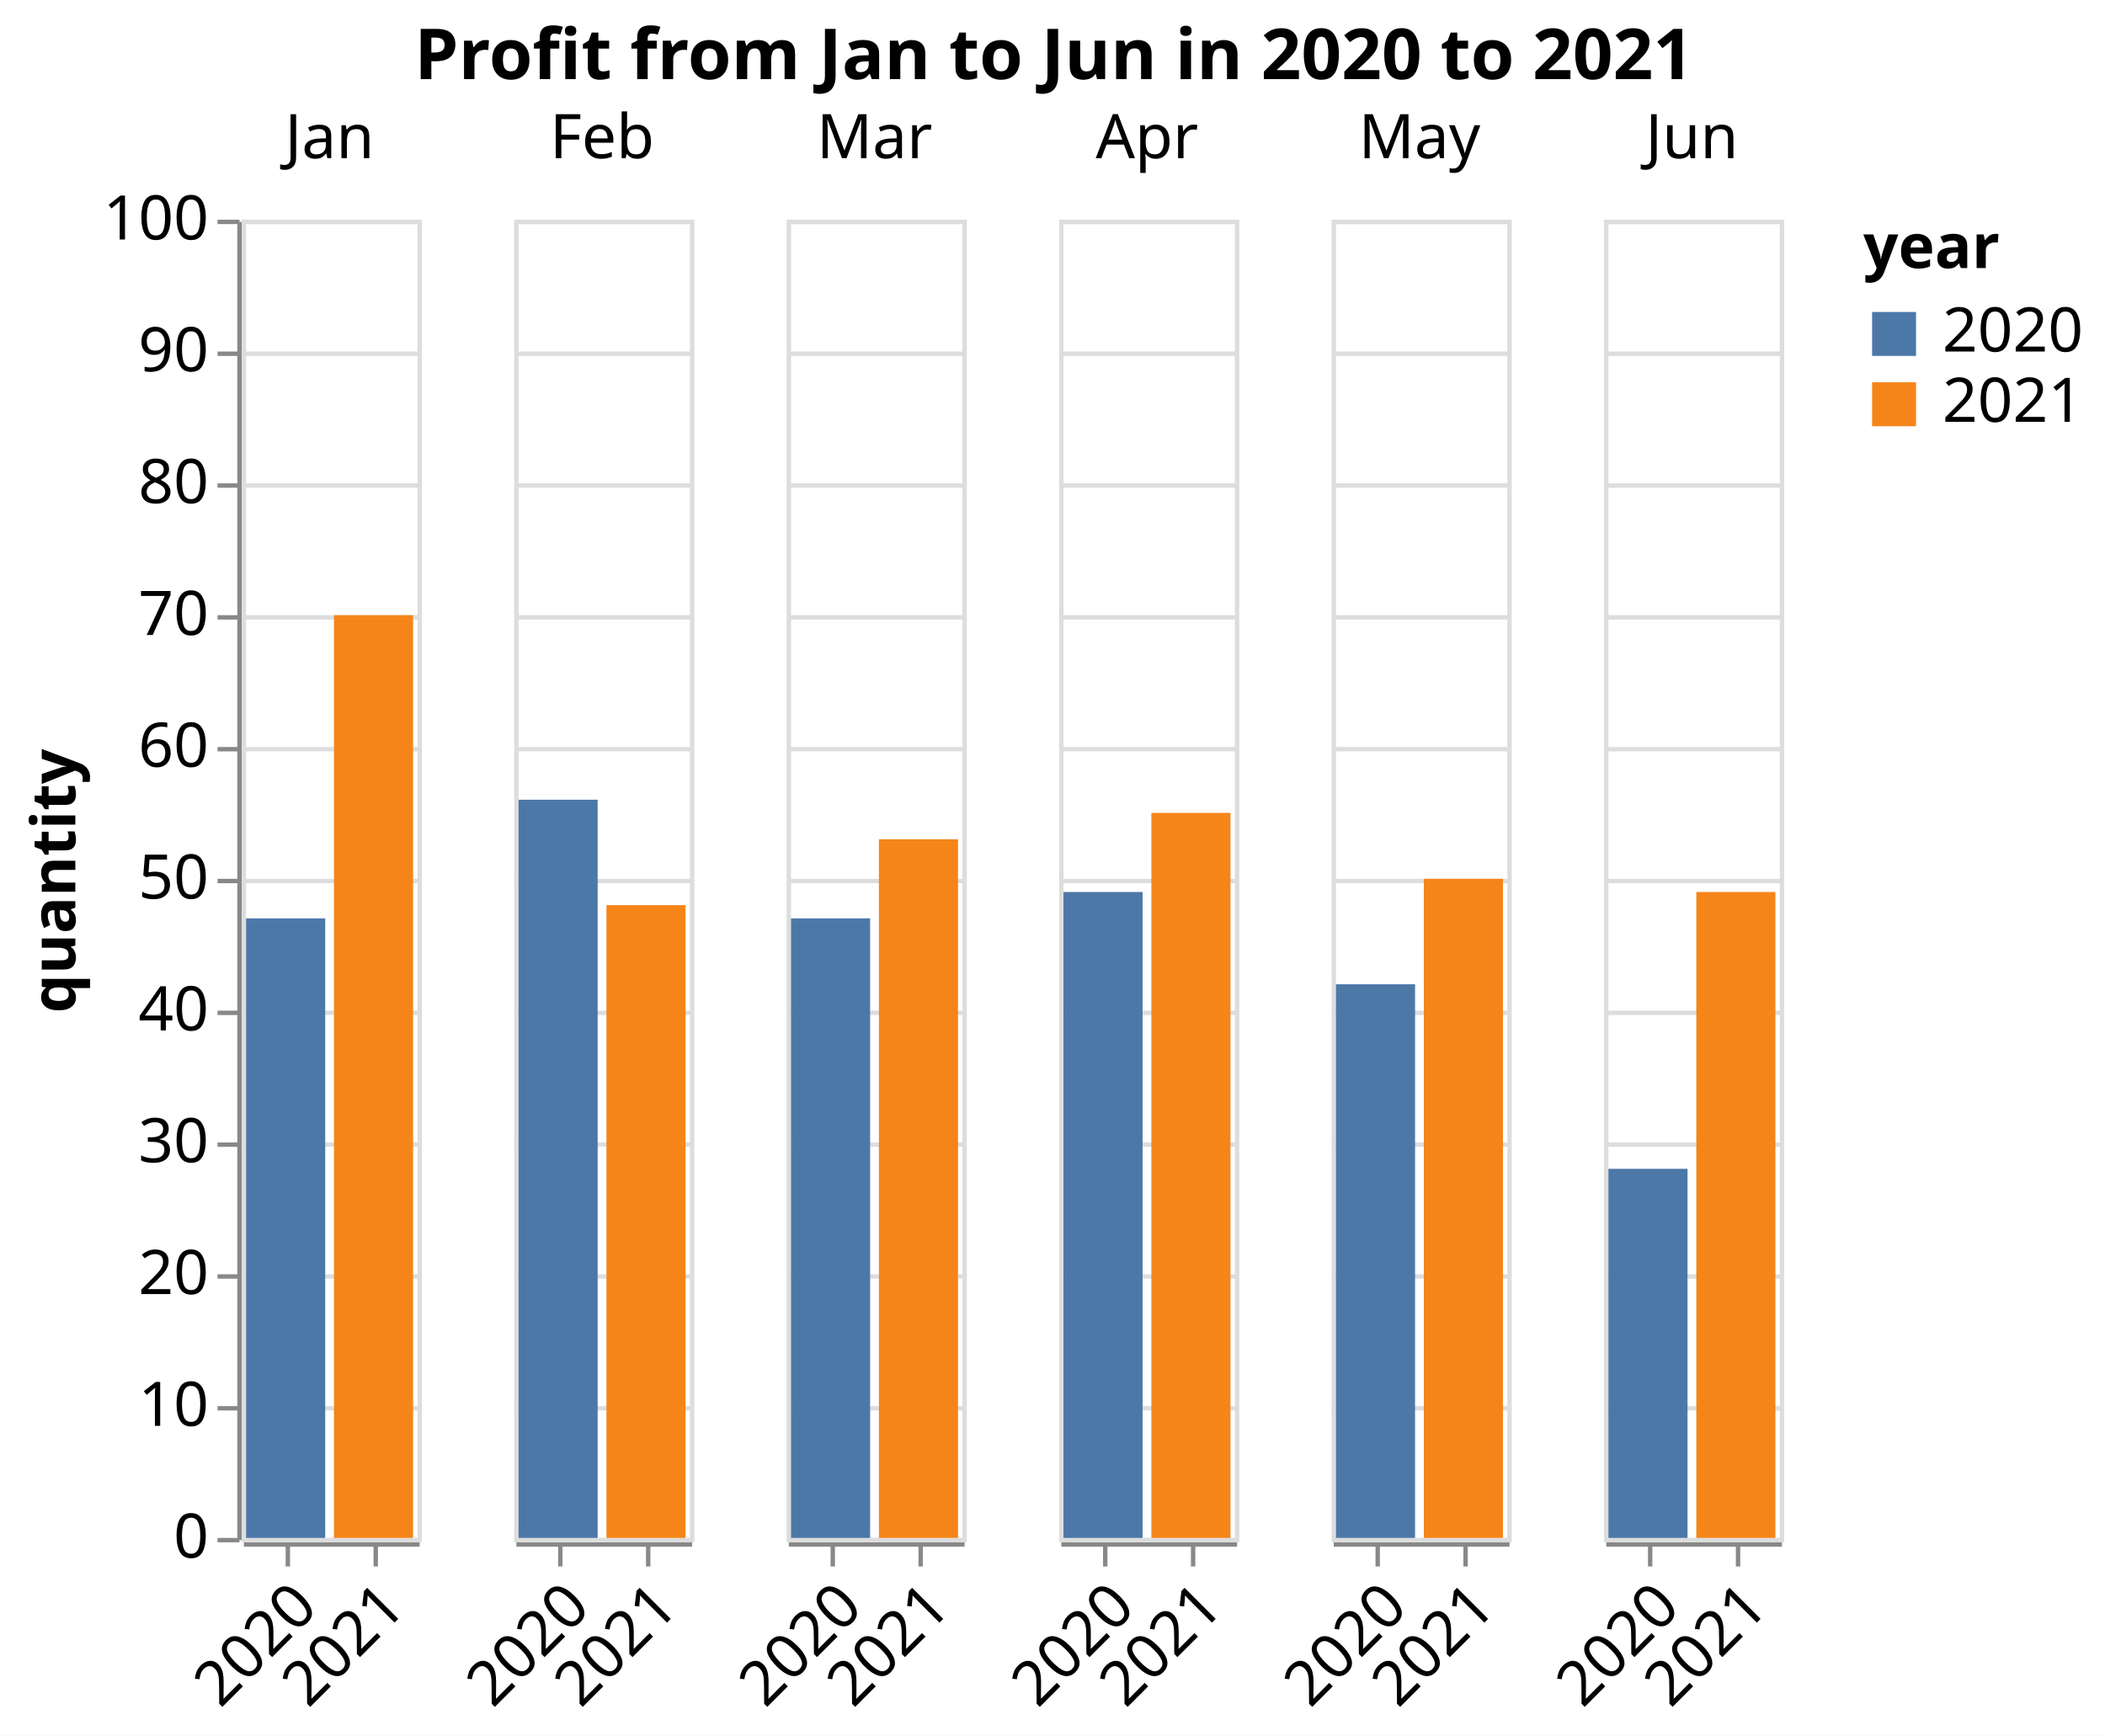
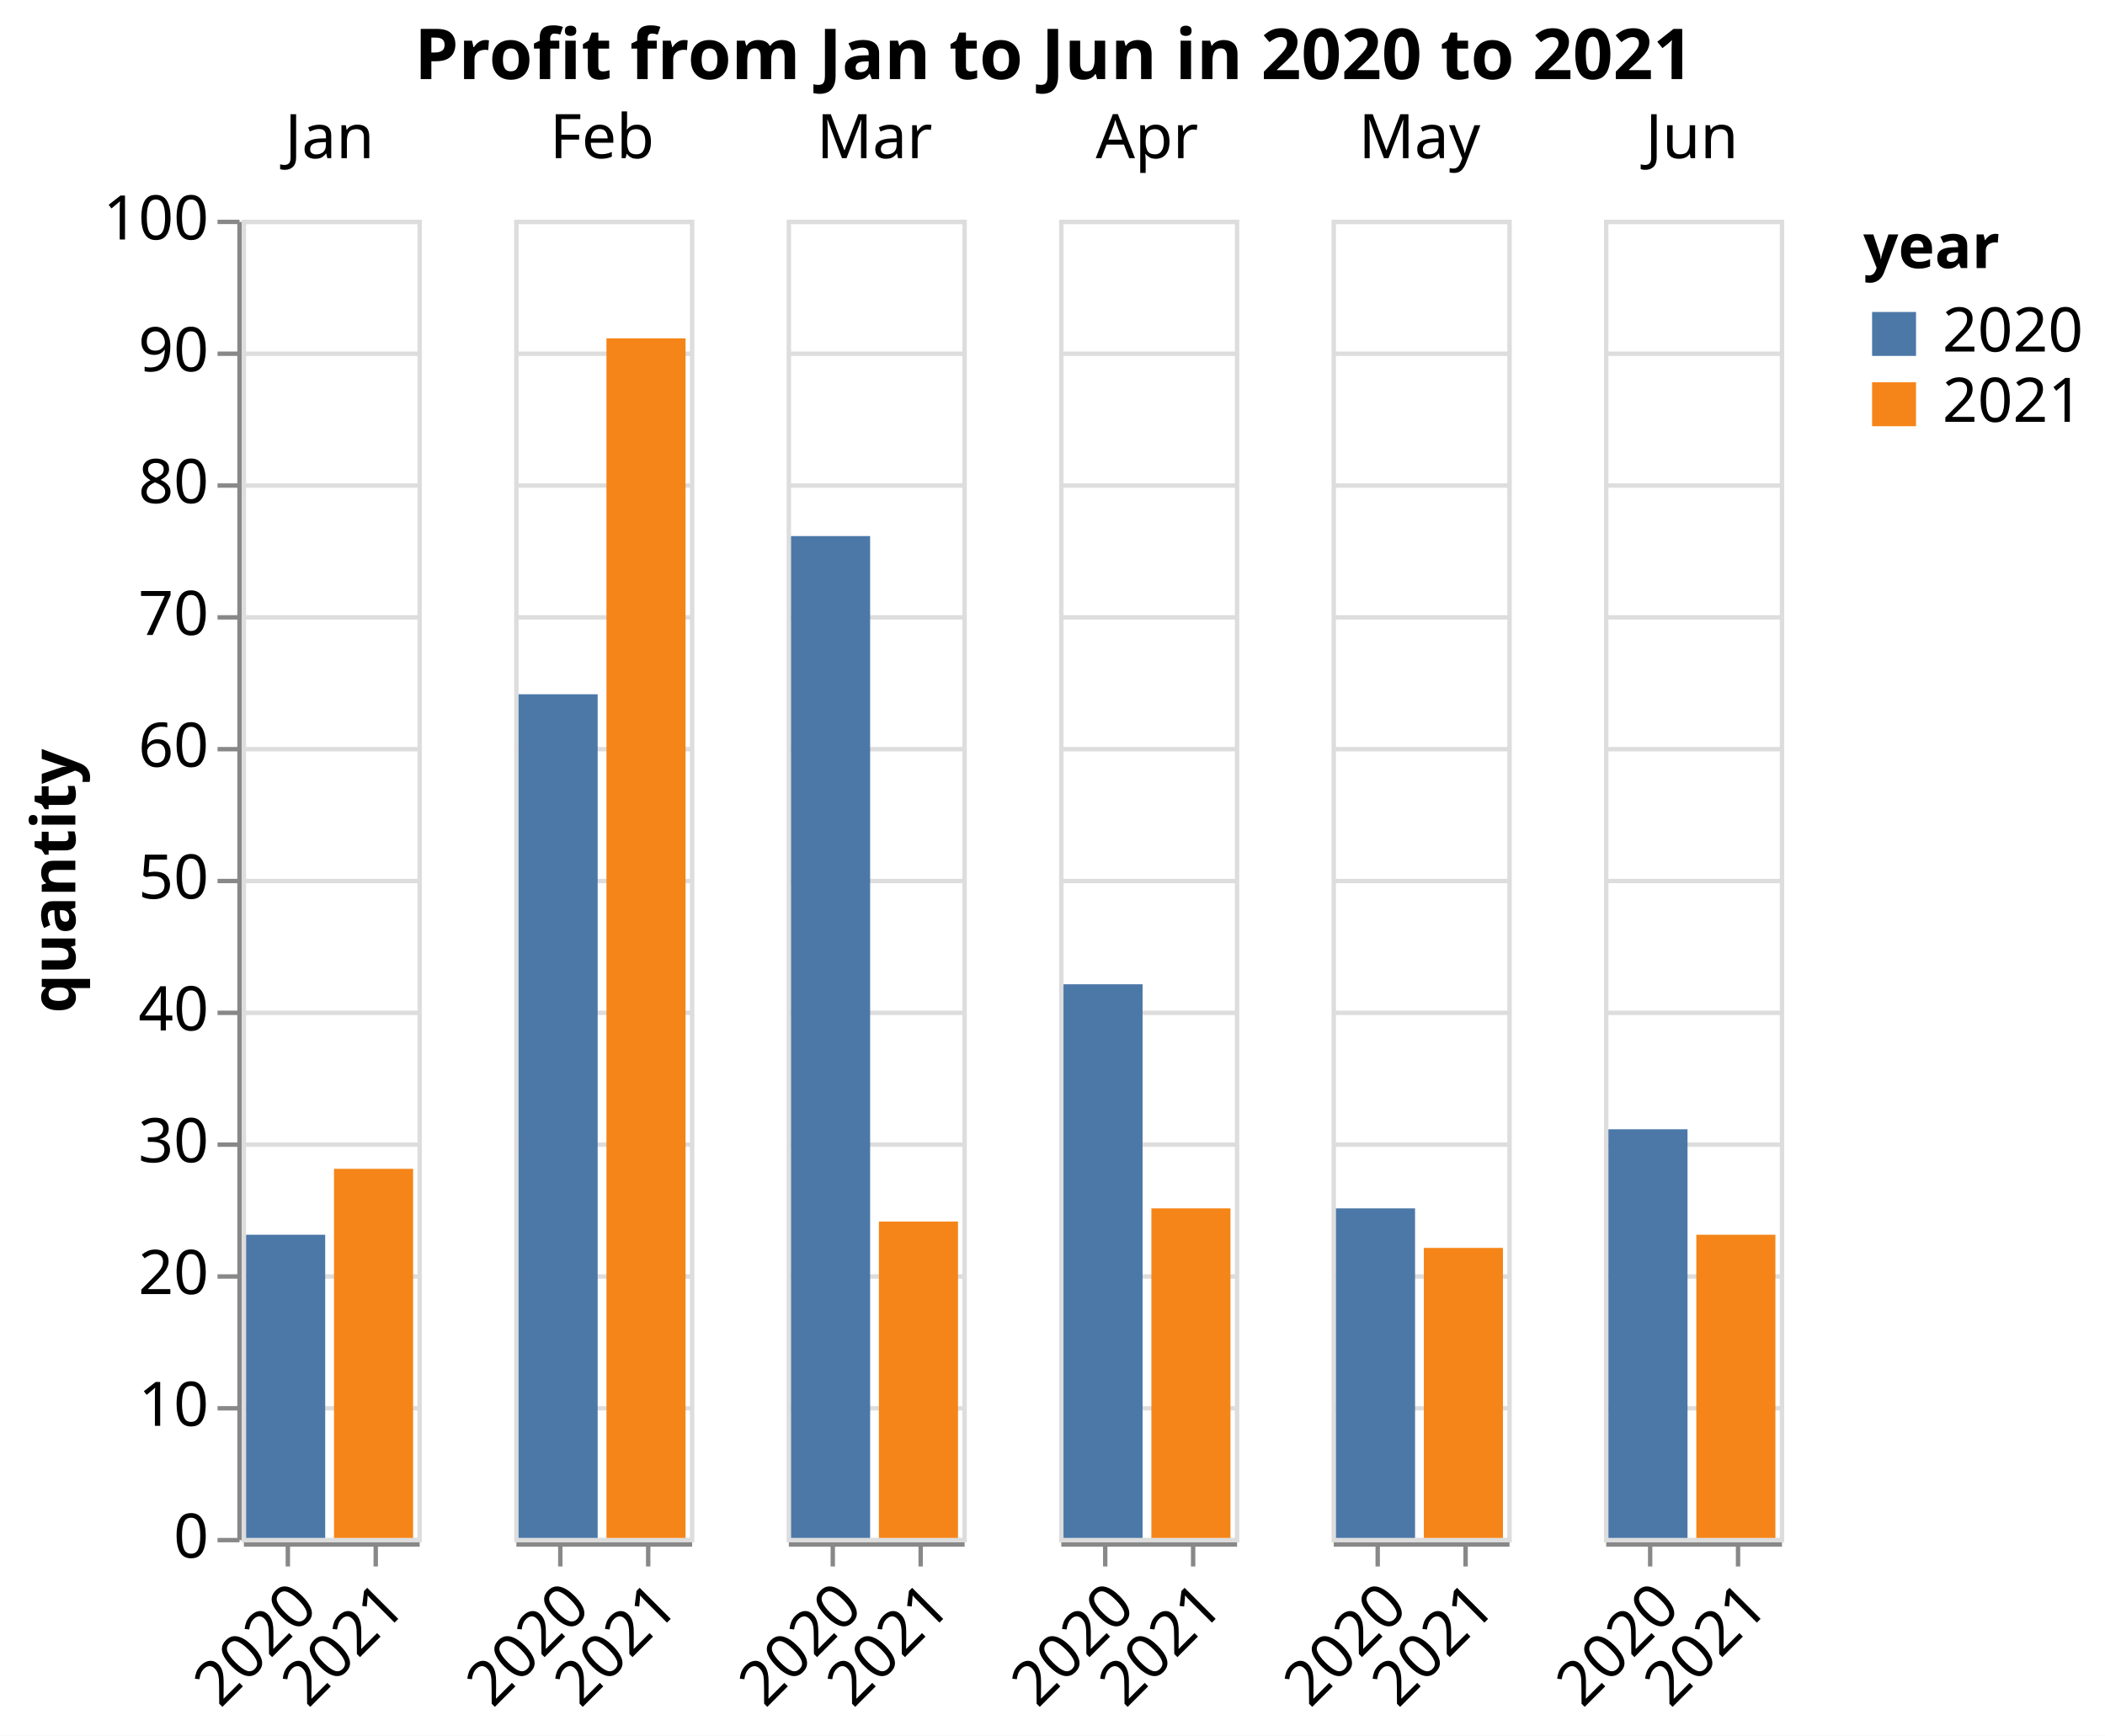
<svg xmlns="http://www.w3.org/2000/svg" version="1.1" class="marks" width="479" height="395" viewBox="0 0 479 395">
  <rect width="479" height="395" fill="white" />
  <g fill="none" stroke-miterlimit="10" transform="translate(55,50)">
    <g class="mark-group role-frame root" role="graphics-object" aria-roledescription="group mark container">
      <g transform="translate(0,0)">
        <path class="background" aria-hidden="true" d="M0,0h0v0h0Z" />
        <g>
          <g class="mark-group role-row-header row_header" role="graphics-object" aria-roledescription="group mark container">
            <g transform="translate(-1,0)">
              <path class="background" aria-hidden="true" d="M0,0h0v300h0Z" />
              <g>
                <g class="mark-group role-axis" role="graphics-symbol" aria-roledescription="axis" aria-label="Y-axis titled 'quantity' for a linear scale with values from 0 to 100">
                  <g transform="translate(0.5,0.5)">
                    <path class="background" aria-hidden="true" d="M0,0h0v0h0Z" pointer-events="none" />
                    <g>
                      <g class="mark-rule role-axis-tick" pointer-events="none">
                        <line transform="translate(0,300)" x2="-5" y2="0" stroke="#888" stroke-width="1" opacity="1" />
                        <line transform="translate(0,270)" x2="-5" y2="0" stroke="#888" stroke-width="1" opacity="1" />
                        <line transform="translate(0,240)" x2="-5" y2="0" stroke="#888" stroke-width="1" opacity="1" />
                        <line transform="translate(0,210)" x2="-5" y2="0" stroke="#888" stroke-width="1" opacity="1" />
                        <line transform="translate(0,180)" x2="-5" y2="0" stroke="#888" stroke-width="1" opacity="1" />
                        <line transform="translate(0,150)" x2="-5" y2="0" stroke="#888" stroke-width="1" opacity="1" />
                        <line transform="translate(0,120)" x2="-5" y2="0" stroke="#888" stroke-width="1" opacity="1" />
                        <line transform="translate(0,90)" x2="-5" y2="0" stroke="#888" stroke-width="1" opacity="1" />
                        <line transform="translate(0,60)" x2="-5" y2="0" stroke="#888" stroke-width="1" opacity="1" />
                        <line transform="translate(0,30)" x2="-5" y2="0" stroke="#888" stroke-width="1" opacity="1" />
                        <line transform="translate(0,0)" x2="-5" y2="0" stroke="#888" stroke-width="1" opacity="1" />
                      </g>
                      <g class="mark-text role-axis-label" pointer-events="none">
                        <text text-anchor="end" transform="translate(-7,304)" font-family="sans-serif" font-size="14px" fill="#000" opacity="1">0</text>
                        <text text-anchor="end" transform="translate(-7,274)" font-family="sans-serif" font-size="14px" fill="#000" opacity="1">10</text>
                        <text text-anchor="end" transform="translate(-7,244)" font-family="sans-serif" font-size="14px" fill="#000" opacity="1">20</text>
                        <text text-anchor="end" transform="translate(-7,214)" font-family="sans-serif" font-size="14px" fill="#000" opacity="1">30</text>
                        <text text-anchor="end" transform="translate(-7,184)" font-family="sans-serif" font-size="14px" fill="#000" opacity="1">40</text>
                        <text text-anchor="end" transform="translate(-7,154)" font-family="sans-serif" font-size="14px" fill="#000" opacity="1">50</text>
                        <text text-anchor="end" transform="translate(-7,124)" font-family="sans-serif" font-size="14px" fill="#000" opacity="1">60</text>
                        <text text-anchor="end" transform="translate(-7,94)" font-family="sans-serif" font-size="14px" fill="#000" opacity="1">70</text>
                        <text text-anchor="end" transform="translate(-7,64)" font-family="sans-serif" font-size="14px" fill="#000" opacity="1">80</text>
                        <text text-anchor="end" transform="translate(-7,34)" font-family="sans-serif" font-size="14px" fill="#000" opacity="1">90</text>
                        <text text-anchor="end" transform="translate(-7,4)" font-family="sans-serif" font-size="14px" fill="#000" opacity="1">100</text>
                      </g>
                      <g class="mark-rule role-axis-domain" pointer-events="none">
                        <line transform="translate(0,300)" x2="0" y2="-300" stroke="#888" stroke-width="1" opacity="1" />
                      </g>
                      <g class="mark-text role-axis-title" pointer-events="none">
                        <text text-anchor="middle" transform="translate(-34.3584,150) rotate(-90) translate(0,-3)" font-family="sans-serif" font-size="14px" font-weight="bold" fill="#000" opacity="1">quantity</text>
                      </g>
                    </g>
                    <path class="foreground" aria-hidden="true" d="" pointer-events="none" display="none" />
                  </g>
                </g>
              </g>
              <path class="foreground" aria-hidden="true" d="" display="none" />
            </g>
          </g>
          <g class="mark-group role-column-header column_header" role="graphics-object" aria-roledescription="group mark container">
            <g transform="translate(0,-1)">
              <path class="background" aria-hidden="true" d="M0,0h40v0h-40Z" />
              <g>
                <g class="mark-group role-title">
                  <g transform="translate(20,-24)">
                    <path class="background" aria-hidden="true" d="M0,0h0v0h0Z" pointer-events="none" />
                    <g>
                      <g class="mark-text role-title-text" role="graphics-symbol" aria-roledescription="title" aria-label="Title text 'Jan'" pointer-events="none">
                        <text text-anchor="middle" transform="translate(0,11)" font-family="sans-serif" font-size="14px" fill="#000" opacity="1">Jan</text>
                      </g>
                    </g>
                    <path class="foreground" aria-hidden="true" d="" pointer-events="none" display="none" />
                  </g>
                </g>
              </g>
              <path class="foreground" aria-hidden="true" d="" display="none" />
            </g>
            <g transform="translate(62,-1)">
              <path class="background" aria-hidden="true" d="M0,0h40v0h-40Z" />
              <g>
                <g class="mark-group role-title">
                  <g transform="translate(20,-24)">
                    <path class="background" aria-hidden="true" d="M0,0h0v0h0Z" pointer-events="none" />
                    <g>
                      <g class="mark-text role-title-text" role="graphics-symbol" aria-roledescription="title" aria-label="Title text 'Feb'" pointer-events="none">
                        <text text-anchor="middle" transform="translate(0,11)" font-family="sans-serif" font-size="14px" fill="#000" opacity="1">Feb</text>
                      </g>
                    </g>
                    <path class="foreground" aria-hidden="true" d="" pointer-events="none" display="none" />
                  </g>
                </g>
              </g>
              <path class="foreground" aria-hidden="true" d="" display="none" />
            </g>
            <g transform="translate(124,-1)">
              <path class="background" aria-hidden="true" d="M0,0h40v0h-40Z" />
              <g>
                <g class="mark-group role-title">
                  <g transform="translate(20,-24)">
                    <path class="background" aria-hidden="true" d="M0,0h0v0h0Z" pointer-events="none" />
                    <g>
                      <g class="mark-text role-title-text" role="graphics-symbol" aria-roledescription="title" aria-label="Title text 'Mar'" pointer-events="none">
                        <text text-anchor="middle" transform="translate(0,11)" font-family="sans-serif" font-size="14px" fill="#000" opacity="1">Mar</text>
                      </g>
                    </g>
                    <path class="foreground" aria-hidden="true" d="" pointer-events="none" display="none" />
                  </g>
                </g>
              </g>
              <path class="foreground" aria-hidden="true" d="" display="none" />
            </g>
            <g transform="translate(186,-1)">
              <path class="background" aria-hidden="true" d="M0,0h40v0h-40Z" />
              <g>
                <g class="mark-group role-title">
                  <g transform="translate(20,-24)">
                    <path class="background" aria-hidden="true" d="M0,0h0v0h0Z" pointer-events="none" />
                    <g>
                      <g class="mark-text role-title-text" role="graphics-symbol" aria-roledescription="title" aria-label="Title text 'Apr'" pointer-events="none">
                        <text text-anchor="middle" transform="translate(0,11)" font-family="sans-serif" font-size="14px" fill="#000" opacity="1">Apr</text>
                      </g>
                    </g>
                    <path class="foreground" aria-hidden="true" d="" pointer-events="none" display="none" />
                  </g>
                </g>
              </g>
              <path class="foreground" aria-hidden="true" d="" display="none" />
            </g>
            <g transform="translate(248,-1)">
              <path class="background" aria-hidden="true" d="M0,0h40v0h-40Z" />
              <g>
                <g class="mark-group role-title">
                  <g transform="translate(20,-24)">
                    <path class="background" aria-hidden="true" d="M0,0h0v0h0Z" pointer-events="none" />
                    <g>
                      <g class="mark-text role-title-text" role="graphics-symbol" aria-roledescription="title" aria-label="Title text 'May'" pointer-events="none">
                        <text text-anchor="middle" transform="translate(0,11)" font-family="sans-serif" font-size="14px" fill="#000" opacity="1">May</text>
                      </g>
                    </g>
                    <path class="foreground" aria-hidden="true" d="" pointer-events="none" display="none" />
                  </g>
                </g>
              </g>
              <path class="foreground" aria-hidden="true" d="" display="none" />
            </g>
            <g transform="translate(310,-1)">
              <path class="background" aria-hidden="true" d="M0,0h40v0h-40Z" />
              <g>
                <g class="mark-group role-title">
                  <g transform="translate(20,-24)">
                    <path class="background" aria-hidden="true" d="M0,0h0v0h0Z" pointer-events="none" />
                    <g>
                      <g class="mark-text role-title-text" role="graphics-symbol" aria-roledescription="title" aria-label="Title text 'Jun'" pointer-events="none">
                        <text text-anchor="middle" transform="translate(0,11)" font-family="sans-serif" font-size="14px" fill="#000" opacity="1">Jun</text>
                      </g>
                    </g>
                    <path class="foreground" aria-hidden="true" d="" pointer-events="none" display="none" />
                  </g>
                </g>
              </g>
              <path class="foreground" aria-hidden="true" d="" display="none" />
            </g>
          </g>
          <g class="mark-group role-column-footer column_footer" role="graphics-object" aria-roledescription="group mark container">
            <g transform="translate(0,301)">
              <path class="background" aria-hidden="true" d="M0,0h40v0h-40Z" />
              <g>
                <g class="mark-group role-axis" role="graphics-symbol" aria-roledescription="axis" aria-label="X-axis for a discrete scale with 2 values: 2020, 2021">
                  <g transform="translate(0.5,0.5)">
                    <path class="background" aria-hidden="true" d="M0,0h0v0h0Z" pointer-events="none" />
                    <g>
                      <g class="mark-rule role-axis-tick" pointer-events="none">
                        <line transform="translate(10,0)" x2="0" y2="5" stroke="#888" stroke-width="1" opacity="1" />
                        <line transform="translate(30,0)" x2="0" y2="5" stroke="#888" stroke-width="1" opacity="1" />
                      </g>
                      <g class="mark-text role-axis-label" pointer-events="none">
                        <text text-anchor="end" transform="translate(9.5,7) rotate(315) translate(0,11)" font-family="sans-serif" font-size="14px" fill="#000" opacity="1">2020</text>
                        <text text-anchor="end" transform="translate(29.5,7) rotate(315) translate(0,11)" font-family="sans-serif" font-size="14px" fill="#000" opacity="1">2021</text>
                      </g>
                      <g class="mark-rule role-axis-domain" pointer-events="none">
                        <line transform="translate(0,0)" x2="40" y2="0" stroke="#888" stroke-width="1" opacity="1" />
                      </g>
                    </g>
                    <path class="foreground" aria-hidden="true" d="" pointer-events="none" display="none" />
                  </g>
                </g>
              </g>
              <path class="foreground" aria-hidden="true" d="" display="none" />
            </g>
            <g transform="translate(62,301)">
              <path class="background" aria-hidden="true" d="M0,0h40v0h-40Z" />
              <g>
                <g class="mark-group role-axis" role="graphics-symbol" aria-roledescription="axis" aria-label="X-axis for a discrete scale with 2 values: 2020, 2021">
                  <g transform="translate(0.5,0.5)">
                    <path class="background" aria-hidden="true" d="M0,0h0v0h0Z" pointer-events="none" />
                    <g>
                      <g class="mark-rule role-axis-tick" pointer-events="none">
                        <line transform="translate(10,0)" x2="0" y2="5" stroke="#888" stroke-width="1" opacity="1" />
                        <line transform="translate(30,0)" x2="0" y2="5" stroke="#888" stroke-width="1" opacity="1" />
                      </g>
                      <g class="mark-text role-axis-label" pointer-events="none">
                        <text text-anchor="end" transform="translate(9.5,7) rotate(315) translate(0,11)" font-family="sans-serif" font-size="14px" fill="#000" opacity="1">2020</text>
                        <text text-anchor="end" transform="translate(29.5,7) rotate(315) translate(0,11)" font-family="sans-serif" font-size="14px" fill="#000" opacity="1">2021</text>
                      </g>
                      <g class="mark-rule role-axis-domain" pointer-events="none">
                        <line transform="translate(0,0)" x2="40" y2="0" stroke="#888" stroke-width="1" opacity="1" />
                      </g>
                    </g>
                    <path class="foreground" aria-hidden="true" d="" pointer-events="none" display="none" />
                  </g>
                </g>
              </g>
              <path class="foreground" aria-hidden="true" d="" display="none" />
            </g>
            <g transform="translate(124,301)">
              <path class="background" aria-hidden="true" d="M0,0h40v0h-40Z" />
              <g>
                <g class="mark-group role-axis" role="graphics-symbol" aria-roledescription="axis" aria-label="X-axis for a discrete scale with 2 values: 2020, 2021">
                  <g transform="translate(0.5,0.5)">
                    <path class="background" aria-hidden="true" d="M0,0h0v0h0Z" pointer-events="none" />
                    <g>
                      <g class="mark-rule role-axis-tick" pointer-events="none">
                        <line transform="translate(10,0)" x2="0" y2="5" stroke="#888" stroke-width="1" opacity="1" />
                        <line transform="translate(30,0)" x2="0" y2="5" stroke="#888" stroke-width="1" opacity="1" />
                      </g>
                      <g class="mark-text role-axis-label" pointer-events="none">
                        <text text-anchor="end" transform="translate(9.5,7) rotate(315) translate(0,11)" font-family="sans-serif" font-size="14px" fill="#000" opacity="1">2020</text>
                        <text text-anchor="end" transform="translate(29.5,7) rotate(315) translate(0,11)" font-family="sans-serif" font-size="14px" fill="#000" opacity="1">2021</text>
                      </g>
                      <g class="mark-rule role-axis-domain" pointer-events="none">
                        <line transform="translate(0,0)" x2="40" y2="0" stroke="#888" stroke-width="1" opacity="1" />
                      </g>
                    </g>
                    <path class="foreground" aria-hidden="true" d="" pointer-events="none" display="none" />
                  </g>
                </g>
              </g>
              <path class="foreground" aria-hidden="true" d="" display="none" />
            </g>
            <g transform="translate(186,301)">
              <path class="background" aria-hidden="true" d="M0,0h40v0h-40Z" />
              <g>
                <g class="mark-group role-axis" role="graphics-symbol" aria-roledescription="axis" aria-label="X-axis for a discrete scale with 2 values: 2020, 2021">
                  <g transform="translate(0.5,0.5)">
                    <path class="background" aria-hidden="true" d="M0,0h0v0h0Z" pointer-events="none" />
                    <g>
                      <g class="mark-rule role-axis-tick" pointer-events="none">
                        <line transform="translate(10,0)" x2="0" y2="5" stroke="#888" stroke-width="1" opacity="1" />
                        <line transform="translate(30,0)" x2="0" y2="5" stroke="#888" stroke-width="1" opacity="1" />
                      </g>
                      <g class="mark-text role-axis-label" pointer-events="none">
                        <text text-anchor="end" transform="translate(9.5,7) rotate(315) translate(0,11)" font-family="sans-serif" font-size="14px" fill="#000" opacity="1">2020</text>
                        <text text-anchor="end" transform="translate(29.5,7) rotate(315) translate(0,11)" font-family="sans-serif" font-size="14px" fill="#000" opacity="1">2021</text>
                      </g>
                      <g class="mark-rule role-axis-domain" pointer-events="none">
                        <line transform="translate(0,0)" x2="40" y2="0" stroke="#888" stroke-width="1" opacity="1" />
                      </g>
                    </g>
                    <path class="foreground" aria-hidden="true" d="" pointer-events="none" display="none" />
                  </g>
                </g>
              </g>
              <path class="foreground" aria-hidden="true" d="" display="none" />
            </g>
            <g transform="translate(248,301)">
              <path class="background" aria-hidden="true" d="M0,0h40v0h-40Z" />
              <g>
                <g class="mark-group role-axis" role="graphics-symbol" aria-roledescription="axis" aria-label="X-axis for a discrete scale with 2 values: 2020, 2021">
                  <g transform="translate(0.5,0.5)">
                    <path class="background" aria-hidden="true" d="M0,0h0v0h0Z" pointer-events="none" />
                    <g>
                      <g class="mark-rule role-axis-tick" pointer-events="none">
                        <line transform="translate(10,0)" x2="0" y2="5" stroke="#888" stroke-width="1" opacity="1" />
                        <line transform="translate(30,0)" x2="0" y2="5" stroke="#888" stroke-width="1" opacity="1" />
                      </g>
                      <g class="mark-text role-axis-label" pointer-events="none">
                        <text text-anchor="end" transform="translate(9.5,7) rotate(315) translate(0,11)" font-family="sans-serif" font-size="14px" fill="#000" opacity="1">2020</text>
                        <text text-anchor="end" transform="translate(29.5,7) rotate(315) translate(0,11)" font-family="sans-serif" font-size="14px" fill="#000" opacity="1">2021</text>
                      </g>
                      <g class="mark-rule role-axis-domain" pointer-events="none">
                        <line transform="translate(0,0)" x2="40" y2="0" stroke="#888" stroke-width="1" opacity="1" />
                      </g>
                    </g>
                    <path class="foreground" aria-hidden="true" d="" pointer-events="none" display="none" />
                  </g>
                </g>
              </g>
              <path class="foreground" aria-hidden="true" d="" display="none" />
            </g>
            <g transform="translate(310,301)">
              <path class="background" aria-hidden="true" d="M0,0h40v0h-40Z" />
              <g>
                <g class="mark-group role-axis" role="graphics-symbol" aria-roledescription="axis" aria-label="X-axis for a discrete scale with 2 values: 2020, 2021">
                  <g transform="translate(0.5,0.5)">
                    <path class="background" aria-hidden="true" d="M0,0h0v0h0Z" pointer-events="none" />
                    <g>
                      <g class="mark-rule role-axis-tick" pointer-events="none">
                        <line transform="translate(10,0)" x2="0" y2="5" stroke="#888" stroke-width="1" opacity="1" />
                        <line transform="translate(30,0)" x2="0" y2="5" stroke="#888" stroke-width="1" opacity="1" />
                      </g>
                      <g class="mark-text role-axis-label" pointer-events="none">
                        <text text-anchor="end" transform="translate(9.5,7) rotate(315) translate(0,11)" font-family="sans-serif" font-size="14px" fill="#000" opacity="1">2020</text>
                        <text text-anchor="end" transform="translate(29.5,7) rotate(315) translate(0,11)" font-family="sans-serif" font-size="14px" fill="#000" opacity="1">2021</text>
                      </g>
                      <g class="mark-rule role-axis-domain" pointer-events="none">
                        <line transform="translate(0,0)" x2="40" y2="0" stroke="#888" stroke-width="1" opacity="1" />
                      </g>
                    </g>
                    <path class="foreground" aria-hidden="true" d="" pointer-events="none" display="none" />
                  </g>
                </g>
              </g>
              <path class="foreground" aria-hidden="true" d="" display="none" />
            </g>
          </g>
          <g class="mark-group role-scope cell" role="graphics-object" aria-roledescription="group mark container">
            <g transform="translate(0,0)">
              <path class="background" aria-hidden="true" d="M0.5,0.5h40v300h-40Z" stroke="#ddd" />
              <g>
-                 <g class="mark-group role-axis" role="graphics-symbol" aria-roledescription="axis" aria-label="Y-axis for a linear scale with values from 0 to 100">
+                 <g class="mark-group role-axis" aria-hidden="true">
                  <g transform="translate(0.5,0.5)">
                    <path class="background" aria-hidden="true" d="M0,0h0v0h0Z" pointer-events="none" />
                    <g>
                      <g class="mark-rule role-axis-grid" pointer-events="none">
                        <line transform="translate(0,300)" x2="40" y2="0" stroke="#ddd" stroke-width="1" opacity="1" />
                        <line transform="translate(0,270)" x2="40" y2="0" stroke="#ddd" stroke-width="1" opacity="1" />
                        <line transform="translate(0,240)" x2="40" y2="0" stroke="#ddd" stroke-width="1" opacity="1" />
                        <line transform="translate(0,210)" x2="40" y2="0" stroke="#ddd" stroke-width="1" opacity="1" />
                        <line transform="translate(0,180)" x2="40" y2="0" stroke="#ddd" stroke-width="1" opacity="1" />
                        <line transform="translate(0,150)" x2="40" y2="0" stroke="#ddd" stroke-width="1" opacity="1" />
                        <line transform="translate(0,120)" x2="40" y2="0" stroke="#ddd" stroke-width="1" opacity="1" />
                        <line transform="translate(0,90)" x2="40" y2="0" stroke="#ddd" stroke-width="1" opacity="1" />
                        <line transform="translate(0,60)" x2="40" y2="0" stroke="#ddd" stroke-width="1" opacity="1" />
                        <line transform="translate(0,30)" x2="40" y2="0" stroke="#ddd" stroke-width="1" opacity="1" />
                        <line transform="translate(0,0)" x2="40" y2="0" stroke="#ddd" stroke-width="1" opacity="1" />
                      </g>
                    </g>
                    <path class="foreground" aria-hidden="true" d="" pointer-events="none" display="none" />
                  </g>
                </g>
-                 <g class="mark-rect role-mark child_marks" role="graphics-symbol" aria-roledescription="rect mark container">
-                   <path d="M1,159h18v141h-18Z" fill="#4c78a8" />
-                   <path d="M21,90h18v210h-18Z" fill="#f58518" />
+                 <g class="mark-rect role-mark child_marks" role="graphics-object" aria-roledescription="rect mark container">
+                   <path aria-label="year: 2020; quantity: 23" role="graphics-symbol" aria-roledescription="bar" d="M1,231h18v69h-18Z" fill="#4c78a8" />
+                   <path aria-label="year: 2021; quantity: 28" role="graphics-symbol" aria-roledescription="bar" d="M21,216h18v84h-18Z" fill="#f58518" />
                </g>
              </g>
              <path class="foreground" aria-hidden="true" d="" display="none" />
            </g>
            <g transform="translate(62,0)">
              <path class="background" aria-hidden="true" d="M0.5,0.5h40v300h-40Z" stroke="#ddd" />
              <g>
-                 <g class="mark-group role-axis" role="graphics-symbol" aria-roledescription="axis" aria-label="Y-axis for a linear scale with values from 0 to 100">
+                 <g class="mark-group role-axis" aria-hidden="true">
                  <g transform="translate(0.5,0.5)">
                    <path class="background" aria-hidden="true" d="M0,0h0v0h0Z" pointer-events="none" />
                    <g>
                      <g class="mark-rule role-axis-grid" pointer-events="none">
                        <line transform="translate(0,300)" x2="40" y2="0" stroke="#ddd" stroke-width="1" opacity="1" />
                        <line transform="translate(0,270)" x2="40" y2="0" stroke="#ddd" stroke-width="1" opacity="1" />
                        <line transform="translate(0,240)" x2="40" y2="0" stroke="#ddd" stroke-width="1" opacity="1" />
                        <line transform="translate(0,210)" x2="40" y2="0" stroke="#ddd" stroke-width="1" opacity="1" />
                        <line transform="translate(0,180)" x2="40" y2="0" stroke="#ddd" stroke-width="1" opacity="1" />
                        <line transform="translate(0,150)" x2="40" y2="0" stroke="#ddd" stroke-width="1" opacity="1" />
                        <line transform="translate(0,120)" x2="40" y2="0" stroke="#ddd" stroke-width="1" opacity="1" />
                        <line transform="translate(0,90)" x2="40" y2="0" stroke="#ddd" stroke-width="1" opacity="1" />
                        <line transform="translate(0,60)" x2="40" y2="0" stroke="#ddd" stroke-width="1" opacity="1" />
                        <line transform="translate(0,30)" x2="40" y2="0" stroke="#ddd" stroke-width="1" opacity="1" />
                        <line transform="translate(0,0)" x2="40" y2="0" stroke="#ddd" stroke-width="1" opacity="1" />
                      </g>
                    </g>
                    <path class="foreground" aria-hidden="true" d="" pointer-events="none" display="none" />
                  </g>
                </g>
-                 <g class="mark-rect role-mark child_marks" role="graphics-symbol" aria-roledescription="rect mark container">
-                   <path d="M1,132h18v168h-18Z" fill="#4c78a8" />
-                   <path d="M21,156h18v144h-18Z" fill="#f58518" />
+                 <g class="mark-rect role-mark child_marks" role="graphics-object" aria-roledescription="rect mark container">
+                   <path aria-label="year: 2020; quantity: 64" role="graphics-symbol" aria-roledescription="bar" d="M1,108h18v192h-18Z" fill="#4c78a8" />
+                   <path aria-label="year: 2021; quantity: 91" role="graphics-symbol" aria-roledescription="bar" d="M21,27h18v273h-18Z" fill="#f58518" />
                </g>
              </g>
              <path class="foreground" aria-hidden="true" d="" display="none" />
            </g>
            <g transform="translate(124,0)">
              <path class="background" aria-hidden="true" d="M0.5,0.5h40v300h-40Z" stroke="#ddd" />
              <g>
-                 <g class="mark-group role-axis" role="graphics-symbol" aria-roledescription="axis" aria-label="Y-axis for a linear scale with values from 0 to 100">
+                 <g class="mark-group role-axis" aria-hidden="true">
                  <g transform="translate(0.5,0.5)">
                    <path class="background" aria-hidden="true" d="M0,0h0v0h0Z" pointer-events="none" />
                    <g>
                      <g class="mark-rule role-axis-grid" pointer-events="none">
                        <line transform="translate(0,300)" x2="40" y2="0" stroke="#ddd" stroke-width="1" opacity="1" />
                        <line transform="translate(0,270)" x2="40" y2="0" stroke="#ddd" stroke-width="1" opacity="1" />
                        <line transform="translate(0,240)" x2="40" y2="0" stroke="#ddd" stroke-width="1" opacity="1" />
                        <line transform="translate(0,210)" x2="40" y2="0" stroke="#ddd" stroke-width="1" opacity="1" />
                        <line transform="translate(0,180)" x2="40" y2="0" stroke="#ddd" stroke-width="1" opacity="1" />
                        <line transform="translate(0,150)" x2="40" y2="0" stroke="#ddd" stroke-width="1" opacity="1" />
                        <line transform="translate(0,120)" x2="40" y2="0" stroke="#ddd" stroke-width="1" opacity="1" />
                        <line transform="translate(0,90)" x2="40" y2="0" stroke="#ddd" stroke-width="1" opacity="1" />
                        <line transform="translate(0,60)" x2="40" y2="0" stroke="#ddd" stroke-width="1" opacity="1" />
                        <line transform="translate(0,30)" x2="40" y2="0" stroke="#ddd" stroke-width="1" opacity="1" />
                        <line transform="translate(0,0)" x2="40" y2="0" stroke="#ddd" stroke-width="1" opacity="1" />
                      </g>
                    </g>
                    <path class="foreground" aria-hidden="true" d="" pointer-events="none" display="none" />
                  </g>
                </g>
-                 <g class="mark-rect role-mark child_marks" role="graphics-symbol" aria-roledescription="rect mark container">
-                   <path d="M1,159h18v141h-18Z" fill="#4c78a8" />
-                   <path d="M21,141h18v159h-18Z" fill="#f58518" />
+                 <g class="mark-rect role-mark child_marks" role="graphics-object" aria-roledescription="rect mark container">
+                   <path aria-label="year: 2020; quantity: 76" role="graphics-symbol" aria-roledescription="bar" d="M1,72h18v228h-18Z" fill="#4c78a8" />
+                   <path aria-label="year: 2021; quantity: 24" role="graphics-symbol" aria-roledescription="bar" d="M21,228h18v72h-18Z" fill="#f58518" />
                </g>
              </g>
              <path class="foreground" aria-hidden="true" d="" display="none" />
            </g>
            <g transform="translate(186,0)">
              <path class="background" aria-hidden="true" d="M0.5,0.5h40v300h-40Z" stroke="#ddd" />
              <g>
-                 <g class="mark-group role-axis" role="graphics-symbol" aria-roledescription="axis" aria-label="Y-axis for a linear scale with values from 0 to 100">
+                 <g class="mark-group role-axis" aria-hidden="true">
                  <g transform="translate(0.5,0.5)">
                    <path class="background" aria-hidden="true" d="M0,0h0v0h0Z" pointer-events="none" />
                    <g>
                      <g class="mark-rule role-axis-grid" pointer-events="none">
                        <line transform="translate(0,300)" x2="40" y2="0" stroke="#ddd" stroke-width="1" opacity="1" />
                        <line transform="translate(0,270)" x2="40" y2="0" stroke="#ddd" stroke-width="1" opacity="1" />
                        <line transform="translate(0,240)" x2="40" y2="0" stroke="#ddd" stroke-width="1" opacity="1" />
                        <line transform="translate(0,210)" x2="40" y2="0" stroke="#ddd" stroke-width="1" opacity="1" />
                        <line transform="translate(0,180)" x2="40" y2="0" stroke="#ddd" stroke-width="1" opacity="1" />
                        <line transform="translate(0,150)" x2="40" y2="0" stroke="#ddd" stroke-width="1" opacity="1" />
                        <line transform="translate(0,120)" x2="40" y2="0" stroke="#ddd" stroke-width="1" opacity="1" />
                        <line transform="translate(0,90)" x2="40" y2="0" stroke="#ddd" stroke-width="1" opacity="1" />
                        <line transform="translate(0,60)" x2="40" y2="0" stroke="#ddd" stroke-width="1" opacity="1" />
                        <line transform="translate(0,30)" x2="40" y2="0" stroke="#ddd" stroke-width="1" opacity="1" />
                        <line transform="translate(0,0)" x2="40" y2="0" stroke="#ddd" stroke-width="1" opacity="1" />
                      </g>
                    </g>
                    <path class="foreground" aria-hidden="true" d="" pointer-events="none" display="none" />
                  </g>
                </g>
-                 <g class="mark-rect role-mark child_marks" role="graphics-symbol" aria-roledescription="rect mark container">
-                   <path d="M1,153h18v147h-18Z" fill="#4c78a8" />
-                   <path d="M21,135h18v165h-18Z" fill="#f58518" />
+                 <g class="mark-rect role-mark child_marks" role="graphics-object" aria-roledescription="rect mark container">
+                   <path aria-label="year: 2020; quantity: 42" role="graphics-symbol" aria-roledescription="bar" d="M1,174h18v126h-18Z" fill="#4c78a8" />
+                   <path aria-label="year: 2021; quantity: 25" role="graphics-symbol" aria-roledescription="bar" d="M21,225h18v75h-18Z" fill="#f58518" />
                </g>
              </g>
              <path class="foreground" aria-hidden="true" d="" display="none" />
            </g>
            <g transform="translate(248,0)">
              <path class="background" aria-hidden="true" d="M0.5,0.5h40v300h-40Z" stroke="#ddd" />
              <g>
-                 <g class="mark-group role-axis" role="graphics-symbol" aria-roledescription="axis" aria-label="Y-axis for a linear scale with values from 0 to 100">
+                 <g class="mark-group role-axis" aria-hidden="true">
                  <g transform="translate(0.5,0.5)">
                    <path class="background" aria-hidden="true" d="M0,0h0v0h0Z" pointer-events="none" />
                    <g>
                      <g class="mark-rule role-axis-grid" pointer-events="none">
                        <line transform="translate(0,300)" x2="40" y2="0" stroke="#ddd" stroke-width="1" opacity="1" />
                        <line transform="translate(0,270)" x2="40" y2="0" stroke="#ddd" stroke-width="1" opacity="1" />
                        <line transform="translate(0,240)" x2="40" y2="0" stroke="#ddd" stroke-width="1" opacity="1" />
                        <line transform="translate(0,210)" x2="40" y2="0" stroke="#ddd" stroke-width="1" opacity="1" />
                        <line transform="translate(0,180)" x2="40" y2="0" stroke="#ddd" stroke-width="1" opacity="1" />
                        <line transform="translate(0,150)" x2="40" y2="0" stroke="#ddd" stroke-width="1" opacity="1" />
                        <line transform="translate(0,120)" x2="40" y2="0" stroke="#ddd" stroke-width="1" opacity="1" />
                        <line transform="translate(0,90)" x2="40" y2="0" stroke="#ddd" stroke-width="1" opacity="1" />
                        <line transform="translate(0,60)" x2="40" y2="0" stroke="#ddd" stroke-width="1" opacity="1" />
                        <line transform="translate(0,30)" x2="40" y2="0" stroke="#ddd" stroke-width="1" opacity="1" />
                        <line transform="translate(0,0)" x2="40" y2="0" stroke="#ddd" stroke-width="1" opacity="1" />
                      </g>
                    </g>
                    <path class="foreground" aria-hidden="true" d="" pointer-events="none" display="none" />
                  </g>
                </g>
-                 <g class="mark-rect role-mark child_marks" role="graphics-symbol" aria-roledescription="rect mark container">
-                   <path d="M1,174h18v126h-18Z" fill="#4c78a8" />
-                   <path d="M21,150h18v150h-18Z" fill="#f58518" />
+                 <g class="mark-rect role-mark child_marks" role="graphics-object" aria-roledescription="rect mark container">
+                   <path aria-label="year: 2020; quantity: 25" role="graphics-symbol" aria-roledescription="bar" d="M1,225h18v75h-18Z" fill="#4c78a8" />
+                   <path aria-label="year: 2021; quantity: 22" role="graphics-symbol" aria-roledescription="bar" d="M21,234h18v66h-18Z" fill="#f58518" />
                </g>
              </g>
              <path class="foreground" aria-hidden="true" d="" display="none" />
            </g>
            <g transform="translate(310,0)">
              <path class="background" aria-hidden="true" d="M0.5,0.5h40v300h-40Z" stroke="#ddd" />
              <g>
-                 <g class="mark-group role-axis" role="graphics-symbol" aria-roledescription="axis" aria-label="Y-axis for a linear scale with values from 0 to 100">
+                 <g class="mark-group role-axis" aria-hidden="true">
                  <g transform="translate(0.5,0.5)">
                    <path class="background" aria-hidden="true" d="M0,0h0v0h0Z" pointer-events="none" />
                    <g>
                      <g class="mark-rule role-axis-grid" pointer-events="none">
                        <line transform="translate(0,300)" x2="40" y2="0" stroke="#ddd" stroke-width="1" opacity="1" />
                        <line transform="translate(0,270)" x2="40" y2="0" stroke="#ddd" stroke-width="1" opacity="1" />
                        <line transform="translate(0,240)" x2="40" y2="0" stroke="#ddd" stroke-width="1" opacity="1" />
                        <line transform="translate(0,210)" x2="40" y2="0" stroke="#ddd" stroke-width="1" opacity="1" />
                        <line transform="translate(0,180)" x2="40" y2="0" stroke="#ddd" stroke-width="1" opacity="1" />
                        <line transform="translate(0,150)" x2="40" y2="0" stroke="#ddd" stroke-width="1" opacity="1" />
                        <line transform="translate(0,120)" x2="40" y2="0" stroke="#ddd" stroke-width="1" opacity="1" />
                        <line transform="translate(0,90)" x2="40" y2="0" stroke="#ddd" stroke-width="1" opacity="1" />
                        <line transform="translate(0,60)" x2="40" y2="0" stroke="#ddd" stroke-width="1" opacity="1" />
                        <line transform="translate(0,30)" x2="40" y2="0" stroke="#ddd" stroke-width="1" opacity="1" />
                        <line transform="translate(0,0)" x2="40" y2="0" stroke="#ddd" stroke-width="1" opacity="1" />
                      </g>
                    </g>
                    <path class="foreground" aria-hidden="true" d="" pointer-events="none" display="none" />
                  </g>
                </g>
-                 <g class="mark-rect role-mark child_marks" role="graphics-symbol" aria-roledescription="rect mark container">
-                   <path d="M1,216h18v84h-18Z" fill="#4c78a8" />
-                   <path d="M21,153h18v147h-18Z" fill="#f58518" />
+                 <g class="mark-rect role-mark child_marks" role="graphics-object" aria-roledescription="rect mark container">
+                   <path aria-label="year: 2020; quantity: 31" role="graphics-symbol" aria-roledescription="bar" d="M1,207h18v93h-18Z" fill="#4c78a8" />
+                   <path aria-label="year: 2021; quantity: 23" role="graphics-symbol" aria-roledescription="bar" d="M21,231h18v69h-18Z" fill="#f58518" />
                </g>
              </g>
              <path class="foreground" aria-hidden="true" d="" display="none" />
            </g>
          </g>
          <g class="mark-group role-legend" role="graphics-symbol" aria-roledescription="legend" aria-label="Symbol legend titled 'year' for fill color with 2 values: 2020, 2021">
            <g transform="translate(369,0)">
              <path class="background" aria-hidden="true" d="M0,0h50v49h-50Z" pointer-events="none" />
              <g>
                <g class="mark-group role-legend-entry">
                  <g transform="translate(0,19)">
                    <path class="background" aria-hidden="true" d="M0,0h0v0h0Z" pointer-events="none" />
                    <g>
                      <g class="mark-group role-scope" role="graphics-object" aria-roledescription="group mark container">
                        <g transform="translate(0,0)">
                          <path class="background" aria-hidden="true" d="M0,0h49.145v14h-49.145Z" pointer-events="none" opacity="1" />
                          <g>
                            <g class="mark-symbol role-legend-symbol" pointer-events="none">
                              <path transform="translate(7,7)" d="M-5,-5h10v10h-10Z" fill="#4c78a8" stroke-width="1.5" opacity="1" />
                            </g>
                            <g class="mark-text role-legend-label" pointer-events="none">
                              <text text-anchor="start" transform="translate(18,11)" font-family="sans-serif" font-size="14px" fill="#000" opacity="1">2020</text>
                            </g>
                          </g>
                          <path class="foreground" aria-hidden="true" d="" pointer-events="none" display="none" />
                        </g>
                        <g transform="translate(0,16)">
                          <path class="background" aria-hidden="true" d="M0,0h49.145v14h-49.145Z" pointer-events="none" opacity="1" />
                          <g>
                            <g class="mark-symbol role-legend-symbol" pointer-events="none">
                              <path transform="translate(7,7)" d="M-5,-5h10v10h-10Z" fill="#f58518" stroke-width="1.5" opacity="1" />
                            </g>
                            <g class="mark-text role-legend-label" pointer-events="none">
                              <text text-anchor="start" transform="translate(18,11)" font-family="sans-serif" font-size="14px" fill="#000" opacity="1">2021</text>
                            </g>
                          </g>
                          <path class="foreground" aria-hidden="true" d="" pointer-events="none" display="none" />
                        </g>
                      </g>
                    </g>
                    <path class="foreground" aria-hidden="true" d="" pointer-events="none" display="none" />
                  </g>
                </g>
                <g class="mark-text role-legend-title" pointer-events="none">
                  <text text-anchor="start" transform="translate(0,11)" font-family="sans-serif" font-size="14px" font-weight="bold" fill="#000" opacity="1">year</text>
                </g>
              </g>
              <path class="foreground" aria-hidden="true" d="" pointer-events="none" display="none" />
            </g>
          </g>
          <g class="mark-group role-title">
            <g transform="translate(184.8208,-45)">
              <path class="background" aria-hidden="true" d="M0,0h0v0h0Z" pointer-events="none" />
              <g>
                <g class="mark-text role-title-text" role="graphics-symbol" aria-roledescription="title" aria-label="Title text 'Profit from Jan to Jun in 2020 to 2021'" pointer-events="none">
                  <text text-anchor="middle" transform="translate(0,13)" font-family="sans-serif" font-size="16px" font-weight="bold" fill="#000" opacity="1">Profit from Jan to Jun in 2020 to 2021</text>
                </g>
              </g>
              <path class="foreground" aria-hidden="true" d="" pointer-events="none" display="none" />
            </g>
          </g>
        </g>
        <path class="foreground" aria-hidden="true" d="" display="none" />
      </g>
    </g>
  </g>
</svg>
